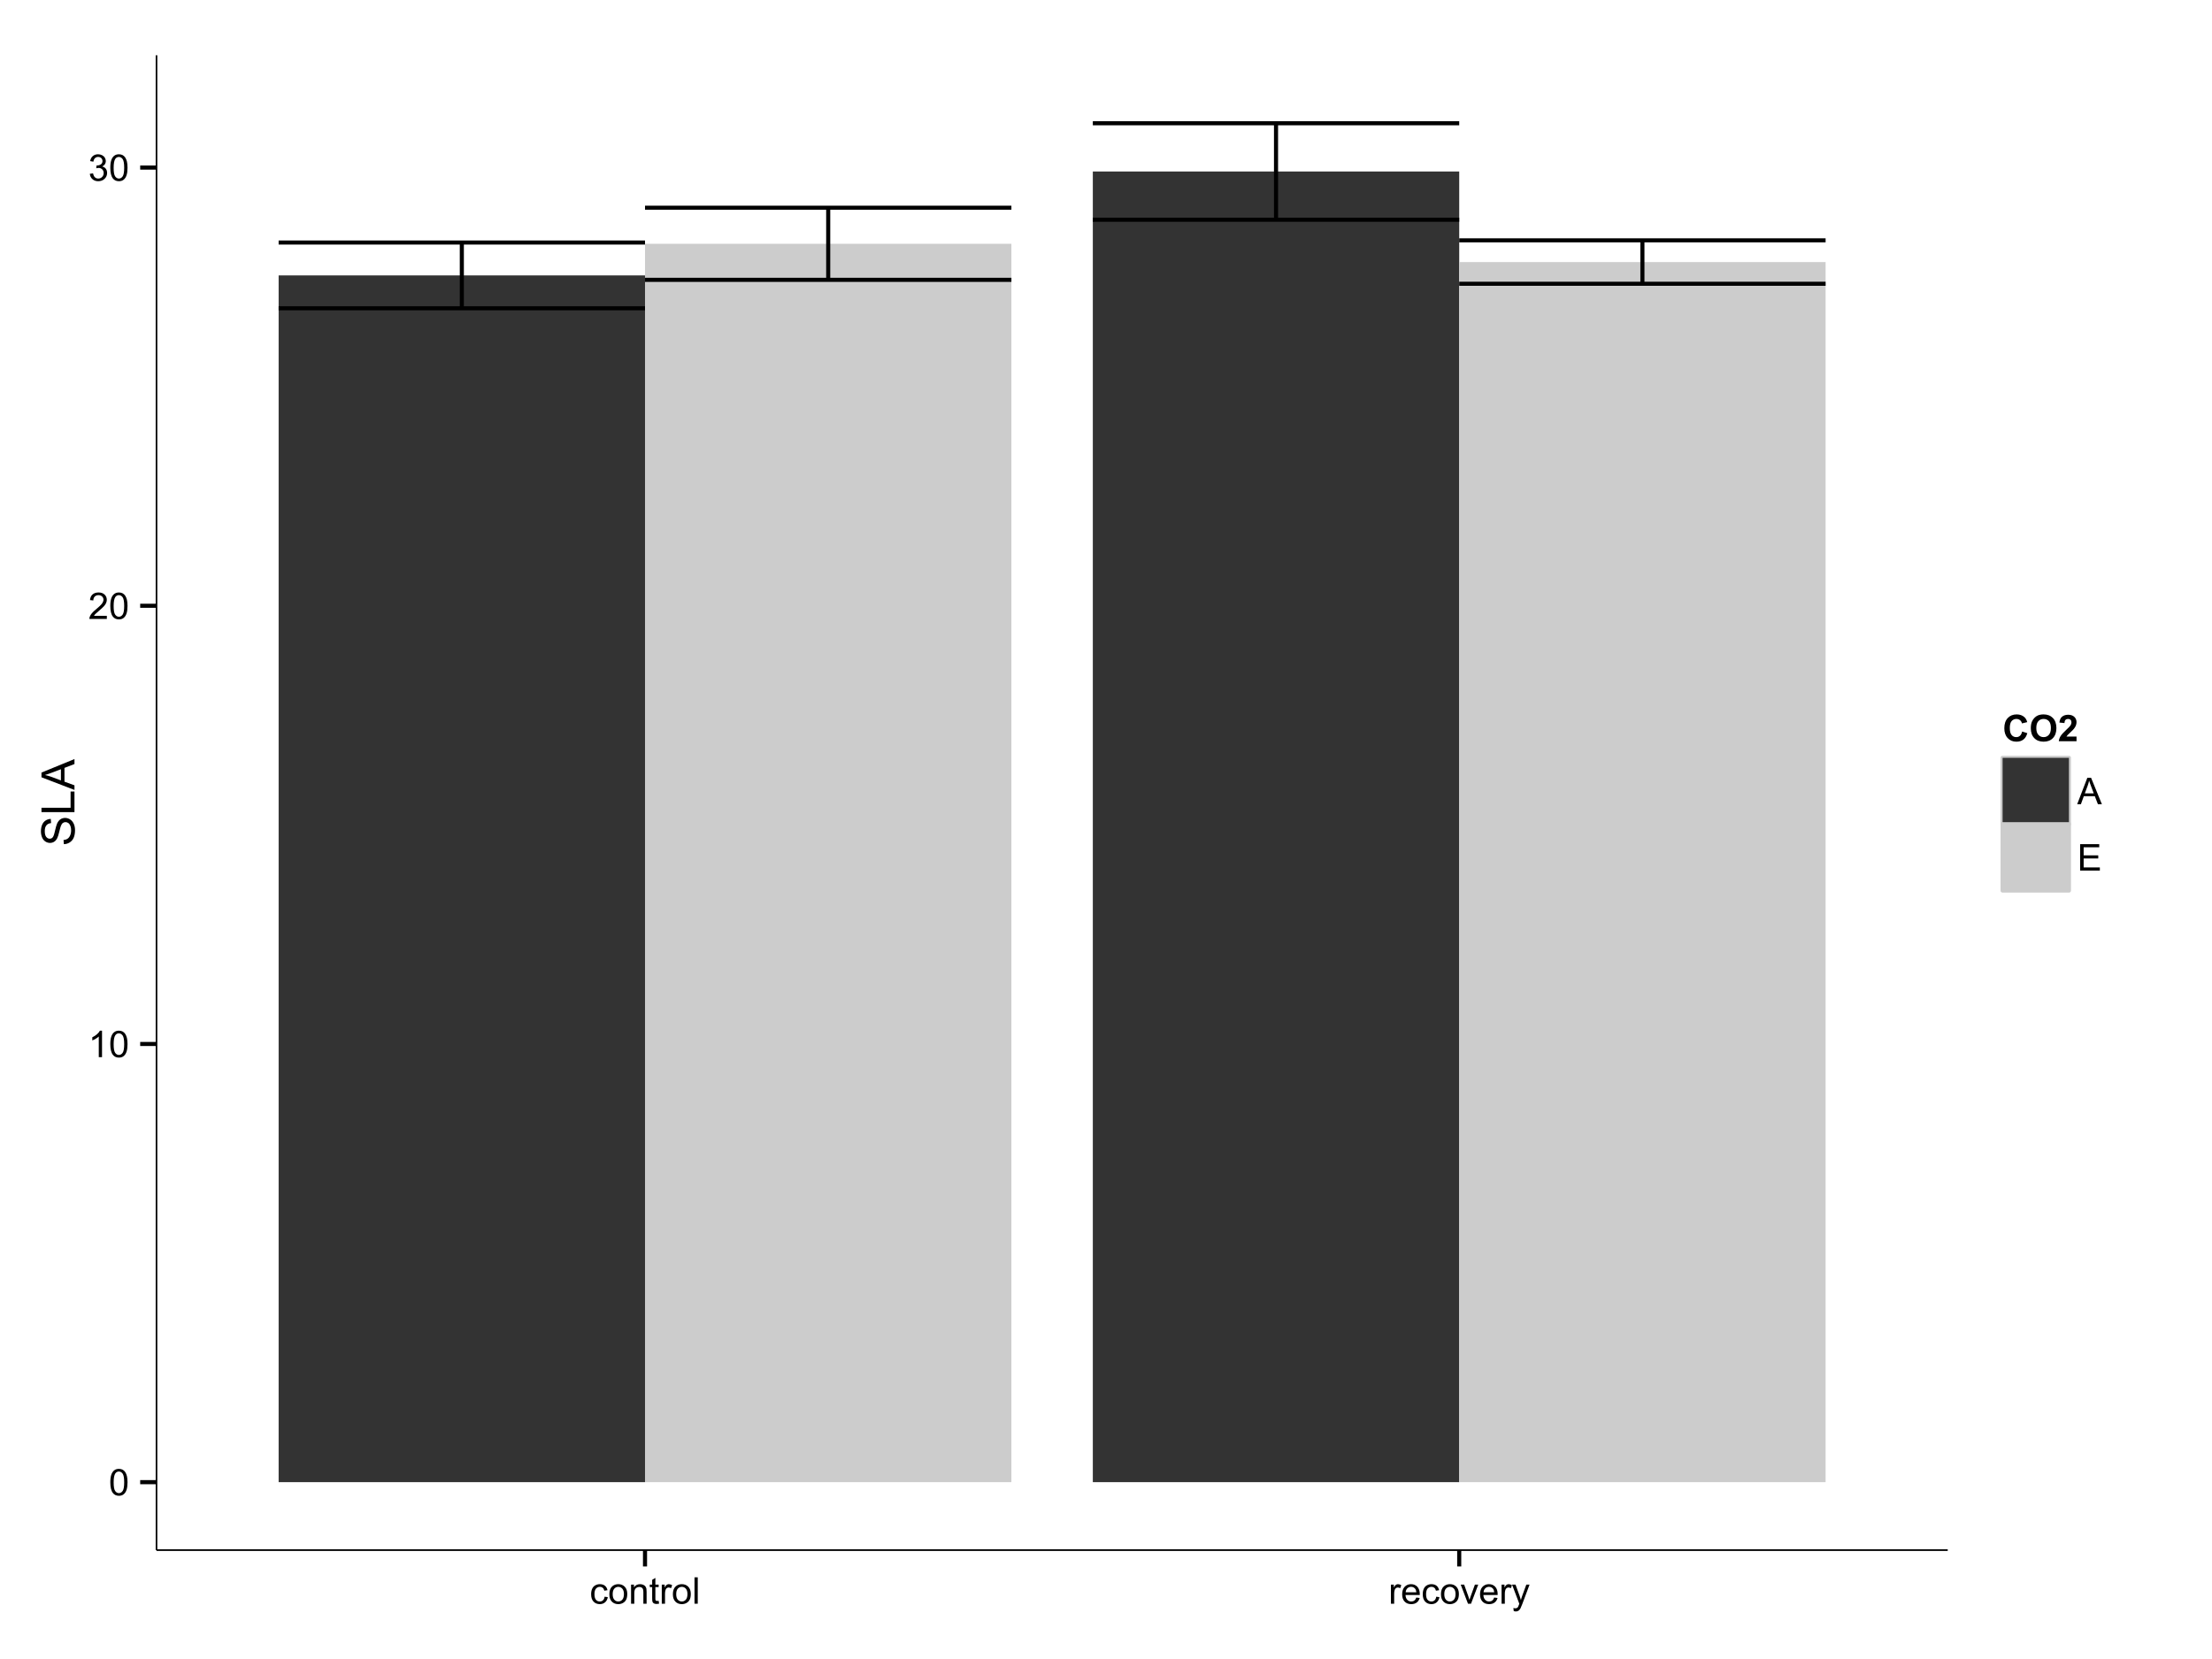
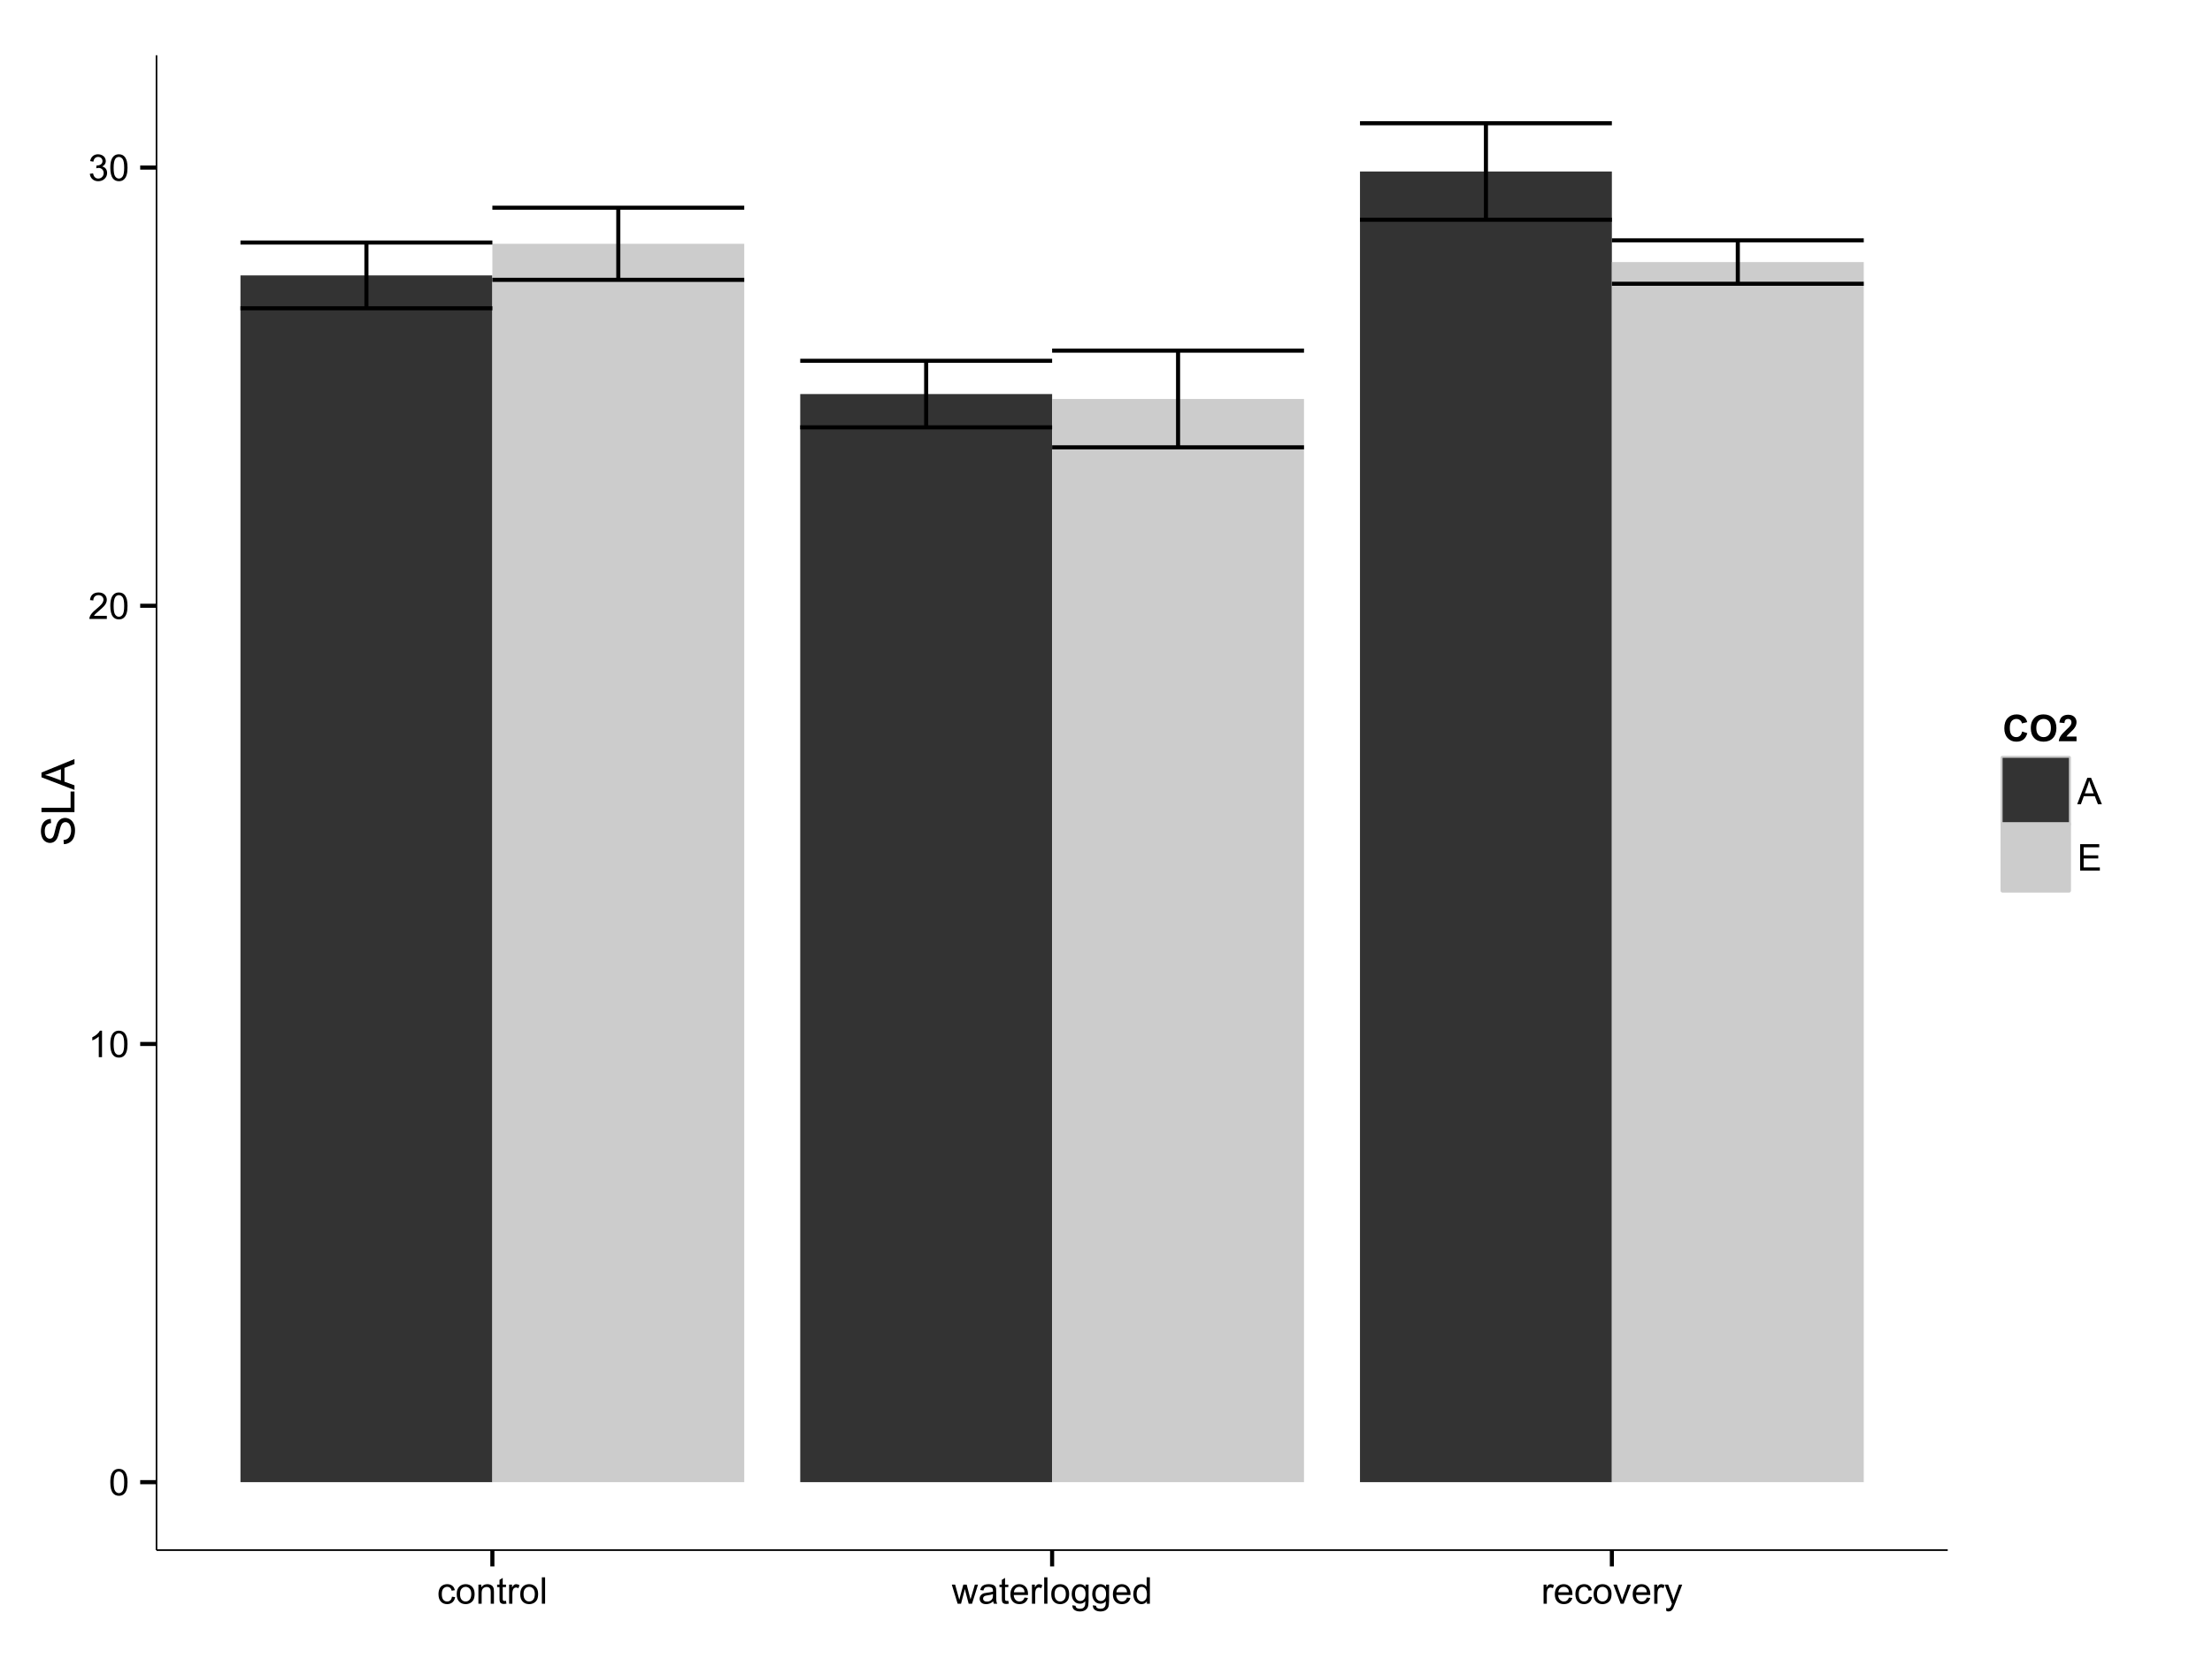
<svg xmlns="http://www.w3.org/2000/svg" xmlns:xlink="http://www.w3.org/1999/xlink" width="576pt" height="432pt" viewBox="0 0 576 432" version="1.1">
  <defs>
    <g>
      <symbol overflow="visible" id="glyph0-0">
        <path style="stroke:none;" d="M 0.398 -3.391 C 0.398 -4.199 0.48 -4.852 0.648 -5.352 C 0.812 -5.844 1.062 -6.227 1.395 -6.496 C 1.723 -6.762 2.137 -6.895 2.641 -6.898 C 3.004 -6.895 3.328 -6.82 3.609 -6.676 C 3.887 -6.523 4.113 -6.312 4.297 -6.035 C 4.477 -5.754 4.621 -5.41 4.723 -5.012 C 4.824 -4.605 4.875 -4.066 4.879 -3.391 C 4.875 -2.582 4.793 -1.93 4.629 -1.438 C 4.465 -0.938 4.215 -0.555 3.887 -0.289 C 3.555 -0.016 3.141 0.117 2.641 0.117 C 1.973 0.117 1.453 -0.117 1.078 -0.594 C 0.625 -1.164 0.398 -2.098 0.398 -3.391 Z M 1.266 -3.391 C 1.266 -2.258 1.395 -1.508 1.66 -1.137 C 1.922 -0.762 2.25 -0.574 2.641 -0.578 C 3.023 -0.574 3.348 -0.762 3.613 -1.141 C 3.875 -1.512 4.008 -2.262 4.012 -3.391 C 4.008 -4.52 3.875 -5.27 3.613 -5.645 C 3.348 -6.012 3.02 -6.199 2.629 -6.203 C 2.238 -6.199 1.93 -6.035 1.703 -5.711 C 1.41 -5.289 1.266 -4.516 1.266 -3.391 Z M 1.266 -3.391 " />
      </symbol>
      <symbol overflow="visible" id="glyph0-1">
        <path style="stroke:none;" d="M 3.578 0 L 2.734 0 L 2.734 -5.375 C 2.527 -5.18 2.262 -4.988 1.934 -4.793 C 1.602 -4.598 1.305 -4.453 1.047 -4.359 L 1.047 -5.176 C 1.516 -5.395 1.926 -5.664 2.281 -5.98 C 2.633 -6.293 2.883 -6.598 3.031 -6.898 L 3.578 -6.898 Z M 3.578 0 " />
      </symbol>
      <symbol overflow="visible" id="glyph0-2">
        <path style="stroke:none;" d="M 4.832 -0.812 L 4.832 0 L 0.289 0 C 0.281 -0.203 0.316 -0.398 0.391 -0.586 C 0.504 -0.895 0.688 -1.199 0.945 -1.5 C 1.195 -1.797 1.562 -2.141 2.047 -2.539 C 2.789 -3.148 3.297 -3.637 3.562 -3.996 C 3.824 -4.352 3.953 -4.688 3.957 -5.012 C 3.953 -5.34 3.836 -5.621 3.598 -5.855 C 3.355 -6.082 3.043 -6.199 2.664 -6.203 C 2.254 -6.199 1.93 -6.078 1.688 -5.836 C 1.441 -5.59 1.316 -5.25 1.316 -4.824 L 0.449 -4.914 C 0.508 -5.559 0.73 -6.051 1.121 -6.391 C 1.504 -6.727 2.023 -6.895 2.68 -6.898 C 3.336 -6.895 3.859 -6.715 4.246 -6.352 C 4.629 -5.984 4.82 -5.531 4.824 -4.992 C 4.82 -4.715 4.766 -4.441 4.652 -4.18 C 4.539 -3.91 4.352 -3.633 4.094 -3.34 C 3.832 -3.047 3.398 -2.645 2.793 -2.133 C 2.285 -1.707 1.961 -1.418 1.816 -1.266 C 1.672 -1.113 1.551 -0.961 1.461 -0.812 Z M 4.832 -0.812 " />
      </symbol>
      <symbol overflow="visible" id="glyph0-3">
        <path style="stroke:none;" d="M 0.402 -1.812 L 1.246 -1.926 C 1.34 -1.445 1.504 -1.102 1.738 -0.895 C 1.969 -0.68 2.254 -0.574 2.594 -0.578 C 2.988 -0.574 3.324 -0.711 3.598 -0.988 C 3.871 -1.262 4.008 -1.602 4.008 -2.012 C 4.008 -2.395 3.879 -2.715 3.629 -2.969 C 3.371 -3.219 3.051 -3.344 2.664 -3.348 C 2.5 -3.344 2.301 -3.312 2.066 -3.254 L 2.16 -3.992 C 2.215 -3.984 2.262 -3.984 2.297 -3.984 C 2.656 -3.984 2.977 -4.078 3.266 -4.266 C 3.551 -4.453 3.695 -4.742 3.699 -5.133 C 3.695 -5.441 3.59 -5.695 3.383 -5.902 C 3.172 -6.102 2.902 -6.203 2.574 -6.207 C 2.242 -6.203 1.969 -6.102 1.754 -5.895 C 1.531 -5.688 1.391 -5.379 1.332 -4.969 L 0.488 -5.117 C 0.586 -5.68 0.82 -6.121 1.188 -6.434 C 1.551 -6.742 2.008 -6.895 2.555 -6.898 C 2.93 -6.895 3.273 -6.816 3.59 -6.656 C 3.902 -6.496 4.145 -6.277 4.312 -6 C 4.48 -5.719 4.562 -5.422 4.566 -5.113 C 4.562 -4.812 4.484 -4.543 4.324 -4.301 C 4.164 -4.059 3.926 -3.863 3.617 -3.723 C 4.02 -3.625 4.336 -3.43 4.562 -3.137 C 4.785 -2.84 4.898 -2.473 4.902 -2.031 C 4.898 -1.426 4.68 -0.918 4.246 -0.504 C 3.805 -0.09 3.25 0.117 2.586 0.121 C 1.98 0.117 1.48 -0.059 1.086 -0.418 C 0.684 -0.773 0.457 -1.238 0.402 -1.812 Z M 0.402 -1.812 " />
      </symbol>
      <symbol overflow="visible" id="glyph0-4">
        <path style="stroke:none;" d="M 3.883 -1.824 L 4.711 -1.715 C 4.617 -1.141 4.383 -0.691 4.012 -0.371 C 3.637 -0.047 3.18 0.109 2.641 0.113 C 1.957 0.109 1.41 -0.109 0.996 -0.555 C 0.582 -0.996 0.375 -1.633 0.375 -2.469 C 0.375 -3.004 0.461 -3.477 0.641 -3.879 C 0.816 -4.281 1.09 -4.582 1.453 -4.785 C 1.816 -4.984 2.211 -5.086 2.645 -5.09 C 3.18 -5.086 3.621 -4.949 3.969 -4.68 C 4.309 -4.402 4.531 -4.016 4.633 -3.516 L 3.812 -3.391 C 3.73 -3.723 3.59 -3.973 3.395 -4.145 C 3.191 -4.309 2.953 -4.395 2.676 -4.398 C 2.25 -4.395 1.906 -4.242 1.641 -3.941 C 1.375 -3.633 1.242 -3.148 1.242 -2.492 C 1.242 -1.82 1.367 -1.336 1.625 -1.035 C 1.879 -0.73 2.215 -0.578 2.629 -0.582 C 2.957 -0.578 3.234 -0.68 3.457 -0.887 C 3.68 -1.086 3.82 -1.398 3.883 -1.824 Z M 3.883 -1.824 " />
      </symbol>
      <symbol overflow="visible" id="glyph0-5">
        <path style="stroke:none;" d="M 0.32 -2.488 C 0.316 -3.406 0.57 -4.09 1.086 -4.539 C 1.512 -4.902 2.035 -5.086 2.652 -5.09 C 3.336 -5.086 3.895 -4.863 4.332 -4.418 C 4.762 -3.969 4.98 -3.348 4.984 -2.559 C 4.98 -1.914 4.883 -1.41 4.695 -1.047 C 4.5 -0.676 4.223 -0.391 3.855 -0.191 C 3.488 0.012 3.086 0.109 2.652 0.113 C 1.953 0.109 1.391 -0.109 0.965 -0.555 C 0.531 -1 0.316 -1.645 0.32 -2.488 Z M 1.188 -2.488 C 1.184 -1.848 1.32 -1.371 1.602 -1.055 C 1.875 -0.738 2.227 -0.578 2.652 -0.582 C 3.07 -0.578 3.418 -0.738 3.699 -1.059 C 3.973 -1.375 4.113 -1.859 4.117 -2.516 C 4.113 -3.129 3.973 -3.598 3.695 -3.914 C 3.414 -4.23 3.066 -4.387 2.652 -4.391 C 2.227 -4.387 1.875 -4.23 1.602 -3.918 C 1.32 -3.602 1.184 -3.125 1.188 -2.488 Z M 1.188 -2.488 " />
      </symbol>
      <symbol overflow="visible" id="glyph0-6">
        <path style="stroke:none;" d="M 0.633 0 L 0.633 -4.977 L 1.391 -4.977 L 1.391 -4.27 C 1.754 -4.812 2.285 -5.086 2.977 -5.09 C 3.273 -5.086 3.547 -5.031 3.801 -4.926 C 4.051 -4.816 4.238 -4.676 4.367 -4.504 C 4.488 -4.328 4.578 -4.121 4.633 -3.883 C 4.66 -3.723 4.676 -3.449 4.68 -3.062 L 4.68 0 L 3.836 0 L 3.836 -3.027 C 3.832 -3.367 3.797 -3.625 3.734 -3.797 C 3.664 -3.969 3.551 -4.105 3.387 -4.207 C 3.219 -4.309 3.02 -4.359 2.797 -4.359 C 2.434 -4.359 2.125 -4.242 1.867 -4.016 C 1.605 -3.785 1.477 -3.355 1.477 -2.719 L 1.477 0 Z M 0.633 0 " />
      </symbol>
      <symbol overflow="visible" id="glyph0-7">
        <path style="stroke:none;" d="M 2.477 -0.754 L 2.598 -0.008 C 2.355 0.043 2.145 0.062 1.961 0.066 C 1.652 0.062 1.414 0.02 1.246 -0.078 C 1.074 -0.172 0.957 -0.301 0.891 -0.461 C 0.82 -0.617 0.785 -0.949 0.789 -1.457 L 0.789 -4.32 L 0.168 -4.32 L 0.168 -4.977 L 0.789 -4.977 L 0.789 -6.211 L 1.625 -6.719 L 1.625 -4.977 L 2.477 -4.977 L 2.477 -4.32 L 1.625 -4.32 L 1.625 -1.41 C 1.621 -1.168 1.637 -1.012 1.668 -0.945 C 1.695 -0.875 1.746 -0.82 1.816 -0.781 C 1.883 -0.738 1.977 -0.719 2.105 -0.723 C 2.195 -0.719 2.32 -0.73 2.477 -0.754 Z M 2.477 -0.754 " />
      </symbol>
      <symbol overflow="visible" id="glyph0-8">
        <path style="stroke:none;" d="M 0.625 0 L 0.625 -4.977 L 1.383 -4.977 L 1.383 -4.223 C 1.574 -4.574 1.75 -4.809 1.918 -4.922 C 2.078 -5.031 2.262 -5.086 2.461 -5.09 C 2.742 -5.086 3.031 -4.996 3.328 -4.82 L 3.039 -4.035 C 2.828 -4.156 2.621 -4.219 2.418 -4.219 C 2.23 -4.219 2.066 -4.16 1.922 -4.051 C 1.773 -3.938 1.668 -3.785 1.609 -3.59 C 1.512 -3.289 1.465 -2.961 1.469 -2.605 L 1.469 0 Z M 0.625 0 " />
      </symbol>
      <symbol overflow="visible" id="glyph0-9">
        <path style="stroke:none;" d="M 0.613 0 L 0.613 -6.871 L 1.457 -6.871 L 1.457 0 Z M 0.613 0 " />
      </symbol>
      <symbol overflow="visible" id="glyph0-10">
+         <path style="stroke:none;" d="M 1.551 0 L 0.027 -4.977 L 0.898 -4.977 L 1.691 -2.105 L 1.988 -1.035 C 1.996 -1.086 2.082 -1.43 2.246 -2.062 L 3.039 -4.977 L 3.906 -4.977 L 4.648 -2.09 L 4.898 -1.141 L 5.184 -2.102 L 6.039 -4.977 L 6.859 -4.977 L 5.301 0 L 4.426 0 L 3.633 -2.98 L 3.441 -3.828 L 2.434 0 Z M 1.551 0 " />
+       </symbol>
+       <symbol overflow="visible" id="glyph0-11">
+         <path style="stroke:none;" d="M 3.883 -0.613 C 3.566 -0.344 3.266 -0.156 2.98 -0.051 C 2.688 0.059 2.375 0.109 2.047 0.113 C 1.496 0.109 1.078 -0.02 0.785 -0.285 C 0.492 -0.551 0.344 -0.895 0.348 -1.312 C 0.344 -1.555 0.398 -1.777 0.512 -1.98 C 0.621 -2.18 0.77 -2.34 0.949 -2.465 C 1.129 -2.586 1.328 -2.68 1.555 -2.742 C 1.719 -2.785 1.969 -2.824 2.305 -2.867 C 2.984 -2.945 3.488 -3.043 3.812 -3.16 C 3.812 -3.27 3.812 -3.344 3.816 -3.379 C 3.812 -3.719 3.734 -3.961 3.578 -4.105 C 3.359 -4.293 3.039 -4.387 2.617 -4.391 C 2.215 -4.387 1.922 -4.32 1.734 -4.184 C 1.547 -4.043 1.406 -3.797 1.316 -3.445 L 0.492 -3.559 C 0.566 -3.906 0.688 -4.191 0.863 -4.41 C 1.031 -4.625 1.281 -4.793 1.605 -4.914 C 1.93 -5.027 2.305 -5.086 2.738 -5.09 C 3.16 -5.086 3.508 -5.035 3.773 -4.938 C 4.039 -4.836 4.234 -4.711 4.359 -4.562 C 4.484 -4.41 4.57 -4.219 4.621 -3.988 C 4.648 -3.844 4.664 -3.586 4.664 -3.211 L 4.664 -2.086 C 4.664 -1.301 4.68 -0.805 4.719 -0.598 C 4.75 -0.387 4.82 -0.188 4.93 0 L 4.051 0 C 3.957 -0.172 3.902 -0.375 3.883 -0.613 Z M 3.812 -2.5 C 3.504 -2.371 3.043 -2.266 2.434 -2.18 C 2.082 -2.129 1.836 -2.07 1.695 -2.012 C 1.547 -1.945 1.438 -1.855 1.363 -1.734 C 1.281 -1.613 1.242 -1.48 1.246 -1.336 C 1.242 -1.109 1.328 -0.922 1.5 -0.773 C 1.672 -0.621 1.922 -0.543 2.25 -0.547 C 2.574 -0.543 2.863 -0.617 3.117 -0.762 C 3.367 -0.902 3.551 -1.094 3.676 -1.344 C 3.762 -1.531 3.809 -1.812 3.812 -2.188 Z M 3.812 -2.5 " />
+       </symbol>
+       <symbol overflow="visible" id="glyph0-12">
        <path style="stroke:none;" d="M 4.039 -1.602 L 4.914 -1.496 C 4.773 -0.98 4.52 -0.586 4.148 -0.309 C 3.773 -0.027 3.297 0.109 2.723 0.113 C 1.992 0.109 1.414 -0.109 0.992 -0.559 C 0.562 -1.004 0.352 -1.633 0.352 -2.445 C 0.352 -3.281 0.566 -3.934 0.996 -4.395 C 1.426 -4.855 1.984 -5.086 2.676 -5.09 C 3.34 -5.086 3.883 -4.859 4.309 -4.41 C 4.727 -3.953 4.938 -3.316 4.941 -2.5 C 4.938 -2.445 4.938 -2.371 4.938 -2.273 L 1.223 -2.273 C 1.25 -1.727 1.406 -1.305 1.688 -1.016 C 1.965 -0.723 2.309 -0.578 2.727 -0.582 C 3.031 -0.578 3.297 -0.66 3.52 -0.824 C 3.734 -0.984 3.906 -1.242 4.039 -1.602 Z M 1.27 -2.969 L 4.051 -2.969 C 4.008 -3.383 3.902 -3.695 3.73 -3.91 C 3.461 -4.23 3.113 -4.395 2.688 -4.398 C 2.297 -4.395 1.969 -4.266 1.707 -4.008 C 1.441 -3.746 1.297 -3.398 1.27 -2.969 Z M 1.27 -2.969 " />
      </symbol>
-       <symbol overflow="visible" id="glyph0-11">
+       <symbol overflow="visible" id="glyph0-13">
+         <path style="stroke:none;" d="M 0.477 0.414 L 1.297 0.535 C 1.328 0.785 1.426 0.969 1.586 1.086 C 1.793 1.238 2.078 1.316 2.441 1.32 C 2.828 1.316 3.129 1.238 3.344 1.086 C 3.555 0.926 3.699 0.707 3.777 0.43 C 3.82 0.254 3.84 -0.102 3.84 -0.652 C 3.465 -0.215 3.008 0 2.461 0 C 1.773 0 1.242 -0.246 0.871 -0.738 C 0.492 -1.23 0.305 -1.82 0.309 -2.516 C 0.305 -2.988 0.391 -3.43 0.566 -3.832 C 0.734 -4.23 0.984 -4.539 1.312 -4.762 C 1.641 -4.977 2.023 -5.086 2.465 -5.09 C 3.051 -5.086 3.535 -4.848 3.918 -4.379 L 3.918 -4.977 L 4.695 -4.977 L 4.695 -0.676 C 4.691 0.102 4.613 0.648 4.457 0.973 C 4.297 1.293 4.047 1.547 3.707 1.738 C 3.363 1.922 2.941 2.016 2.445 2.02 C 1.848 2.016 1.371 1.883 1.008 1.617 C 0.641 1.352 0.461 0.949 0.477 0.414 Z M 1.176 -2.578 C 1.172 -1.922 1.301 -1.445 1.562 -1.148 C 1.82 -0.848 2.145 -0.695 2.539 -0.699 C 2.922 -0.695 3.25 -0.844 3.516 -1.145 C 3.777 -1.441 3.906 -1.91 3.91 -2.551 C 3.906 -3.156 3.773 -3.617 3.504 -3.926 C 3.23 -4.234 2.902 -4.387 2.527 -4.391 C 2.148 -4.387 1.832 -4.234 1.57 -3.934 C 1.305 -3.625 1.172 -3.176 1.176 -2.578 Z M 1.176 -2.578 " />
+       </symbol>
+       <symbol overflow="visible" id="glyph0-14">
+         <path style="stroke:none;" d="M 3.863 0 L 3.863 -0.629 C 3.543 -0.133 3.078 0.109 2.469 0.113 C 2.07 0.109 1.707 0.004 1.375 -0.215 C 1.039 -0.43 0.781 -0.734 0.602 -1.129 C 0.418 -1.52 0.328 -1.973 0.328 -2.484 C 0.328 -2.98 0.41 -3.43 0.574 -3.836 C 0.738 -4.238 0.984 -4.547 1.32 -4.766 C 1.648 -4.977 2.02 -5.086 2.434 -5.09 C 2.73 -5.086 3 -5.023 3.234 -4.898 C 3.469 -4.773 3.656 -4.609 3.805 -4.406 L 3.805 -6.871 L 4.645 -6.871 L 4.645 0 Z M 1.195 -2.484 C 1.195 -1.844 1.328 -1.367 1.598 -1.055 C 1.863 -0.738 2.18 -0.578 2.551 -0.582 C 2.914 -0.578 3.227 -0.73 3.488 -1.031 C 3.742 -1.332 3.871 -1.793 3.875 -2.414 C 3.871 -3.094 3.742 -3.594 3.48 -3.914 C 3.219 -4.23 2.895 -4.387 2.512 -4.391 C 2.133 -4.387 1.82 -4.234 1.57 -3.93 C 1.32 -3.621 1.195 -3.141 1.195 -2.484 Z M 1.195 -2.484 " />
+       </symbol>
+       <symbol overflow="visible" id="glyph0-15">
        <path style="stroke:none;" d="M 2.016 0 L 0.121 -4.977 L 1.012 -4.977 L 2.082 -1.996 C 2.191 -1.672 2.297 -1.336 2.398 -0.992 C 2.469 -1.25 2.574 -1.566 2.715 -1.941 L 3.82 -4.977 L 4.688 -4.977 L 2.805 0 Z M 2.016 0 " />
      </symbol>
-       <symbol overflow="visible" id="glyph0-12">
+       <symbol overflow="visible" id="glyph0-16">
        <path style="stroke:none;" d="M 0.594 1.918 L 0.5 1.125 C 0.68 1.172 0.844 1.195 0.984 1.199 C 1.172 1.195 1.32 1.164 1.434 1.105 C 1.543 1.039 1.637 0.953 1.711 0.844 C 1.762 0.758 1.848 0.547 1.969 0.215 C 1.984 0.164 2.008 0.094 2.043 0.008 L 0.156 -4.977 L 1.062 -4.977 L 2.102 -2.094 C 2.23 -1.727 2.352 -1.344 2.461 -0.941 C 2.555 -1.328 2.668 -1.707 2.809 -2.078 L 3.871 -4.977 L 4.715 -4.977 L 2.82 0.086 C 2.613 0.629 2.457 1.004 2.348 1.215 C 2.195 1.488 2.023 1.691 1.832 1.824 C 1.637 1.949 1.406 2.016 1.141 2.02 C 0.973 2.016 0.789 1.98 0.594 1.918 Z M 0.594 1.918 " />
      </symbol>
-       <symbol overflow="visible" id="glyph0-13">
+       <symbol overflow="visible" id="glyph0-17">
        <path style="stroke:none;" d="M -0.016 0 L 2.625 -6.871 L 3.605 -6.871 L 6.418 0 L 5.383 0 L 4.578 -2.082 L 1.707 -2.082 L 0.953 0 Z M 1.969 -2.82 L 4.297 -2.82 L 3.582 -4.727 C 3.359 -5.301 3.199 -5.773 3.094 -6.148 C 3.004 -5.703 2.879 -5.266 2.723 -4.836 Z M 1.969 -2.82 " />
      </symbol>
-       <symbol overflow="visible" id="glyph0-14">
+       <symbol overflow="visible" id="glyph0-18">
        <path style="stroke:none;" d="M 0.758 0 L 0.758 -6.871 L 5.727 -6.871 L 5.727 -6.062 L 1.668 -6.062 L 1.668 -3.957 L 5.469 -3.957 L 5.469 -3.148 L 1.668 -3.148 L 1.668 -0.812 L 5.887 -0.812 L 5.887 0 Z M 0.758 0 " />
      </symbol>
      <symbol overflow="visible" id="glyph1-0">
        <path style="stroke:none;" d="M -2.758 -0.539 L -2.852 -1.613 C -2.422 -1.66 -2.07 -1.777 -1.797 -1.965 C -1.52 -2.145 -1.297 -2.434 -1.125 -2.828 C -0.953 -3.215 -0.867 -3.656 -0.871 -4.148 C -0.867 -4.578 -0.93 -4.961 -1.062 -5.297 C -1.188 -5.629 -1.367 -5.875 -1.594 -6.039 C -1.82 -6.199 -2.066 -6.281 -2.332 -6.281 C -2.598 -6.281 -2.832 -6.203 -3.035 -6.047 C -3.238 -5.891 -3.406 -5.633 -3.543 -5.273 C -3.633 -5.043 -3.773 -4.531 -3.965 -3.746 C -4.152 -2.953 -4.332 -2.402 -4.5 -2.086 C -4.711 -1.676 -4.977 -1.367 -5.297 -1.168 C -5.617 -0.965 -5.973 -0.867 -6.367 -0.867 C -6.801 -0.867 -7.207 -0.988 -7.582 -1.234 C -7.957 -1.48 -8.242 -1.84 -8.441 -2.312 C -8.633 -2.785 -8.73 -3.312 -8.734 -3.891 C -8.73 -4.527 -8.629 -5.086 -8.426 -5.574 C -8.223 -6.059 -7.922 -6.434 -7.523 -6.695 C -7.125 -6.957 -6.672 -7.098 -6.172 -7.117 L -6.086 -6.031 C -6.629 -5.969 -7.039 -5.77 -7.316 -5.434 C -7.594 -5.094 -7.734 -4.598 -7.734 -3.938 C -7.734 -3.25 -7.605 -2.746 -7.355 -2.434 C -7.098 -2.117 -6.797 -1.961 -6.445 -1.965 C -6.137 -1.961 -5.883 -2.074 -5.684 -2.297 C -5.48 -2.516 -5.273 -3.086 -5.07 -4.012 C -4.859 -4.934 -4.68 -5.566 -4.523 -5.914 C -4.293 -6.41 -4 -6.781 -3.648 -7.02 C -3.293 -7.254 -2.887 -7.371 -2.426 -7.375 C -1.965 -7.371 -1.531 -7.242 -1.133 -6.984 C -0.727 -6.723 -0.414 -6.344 -0.188 -5.855 C 0.035 -5.363 0.145 -4.812 0.148 -4.203 C 0.145 -3.422 0.035 -2.77 -0.191 -2.246 C -0.414 -1.719 -0.754 -1.309 -1.215 -1.012 C -1.668 -0.711 -2.184 -0.555 -2.758 -0.539 Z M -2.758 -0.539 " />
      </symbol>
      <symbol overflow="visible" id="glyph1-1">
        <path style="stroke:none;" d="M 0 -0.879 L -8.59 -0.879 L -8.59 -2.016 L -1.012 -2.016 L -1.012 -6.246 L 0 -6.246 Z M 0 -0.879 " />
      </symbol>
      <symbol overflow="visible" id="glyph1-2">
        <path style="stroke:none;" d="M 0 0.016 L -8.59 -3.281 L -8.59 -4.508 L 0 -8.023 L 0 -6.727 L -2.602 -5.727 L -2.602 -2.133 L 0 -1.188 Z M -3.527 -2.461 L -3.527 -5.375 L -5.906 -4.477 C -6.629 -4.203 -7.223 -4 -7.688 -3.867 C -7.133 -3.758 -6.586 -3.602 -6.047 -3.406 Z M -3.527 -2.461 " />
      </symbol>
      <symbol overflow="visible" id="glyph2-0">
        <path style="stroke:none;" d="M 5.094 -2.527 L 6.441 -2.102 C 6.23 -1.348 5.887 -0.789 5.41 -0.43 C 4.926 -0.062 4.32 0.117 3.586 0.117 C 2.672 0.117 1.922 -0.191 1.336 -0.816 C 0.746 -1.438 0.449 -2.293 0.453 -3.375 C 0.449 -4.516 0.746 -5.402 1.34 -6.039 C 1.93 -6.668 2.707 -6.984 3.672 -6.988 C 4.508 -6.984 5.191 -6.734 5.719 -6.242 C 6.031 -5.945 6.266 -5.523 6.422 -4.977 L 5.047 -4.648 C 4.961 -5 4.793 -5.281 4.539 -5.492 C 4.277 -5.695 3.965 -5.801 3.602 -5.805 C 3.09 -5.801 2.676 -5.617 2.359 -5.254 C 2.039 -4.887 1.879 -4.293 1.883 -3.477 C 1.879 -2.605 2.035 -1.988 2.352 -1.621 C 2.66 -1.25 3.066 -1.066 3.57 -1.07 C 3.938 -1.066 4.258 -1.184 4.523 -1.422 C 4.789 -1.652 4.977 -2.02 5.094 -2.527 Z M 5.094 -2.527 " />
      </symbol>
      <symbol overflow="visible" id="glyph2-1">
        <path style="stroke:none;" d="M 0.418 -3.395 C 0.414 -4.09 0.52 -4.68 0.73 -5.156 C 0.883 -5.504 1.098 -5.816 1.371 -6.098 C 1.641 -6.375 1.934 -6.582 2.258 -6.719 C 2.684 -6.895 3.18 -6.984 3.742 -6.988 C 4.75 -6.984 5.559 -6.672 6.168 -6.047 C 6.773 -5.418 7.078 -4.543 7.082 -3.426 C 7.078 -2.312 6.777 -1.445 6.176 -0.82 C 5.574 -0.195 4.766 0.117 3.758 0.117 C 2.734 0.117 1.922 -0.191 1.32 -0.816 C 0.715 -1.438 0.414 -2.297 0.418 -3.395 Z M 1.848 -3.441 C 1.844 -2.66 2.023 -2.07 2.387 -1.672 C 2.742 -1.266 3.199 -1.066 3.754 -1.07 C 4.305 -1.066 4.758 -1.266 5.117 -1.668 C 5.469 -2.062 5.648 -2.66 5.648 -3.461 C 5.648 -4.246 5.473 -4.832 5.129 -5.223 C 4.781 -5.605 4.324 -5.801 3.754 -5.805 C 3.18 -5.801 2.719 -5.605 2.371 -5.215 C 2.02 -4.82 1.844 -4.227 1.848 -3.441 Z M 1.848 -3.441 " />
      </symbol>
      <symbol overflow="visible" id="glyph2-2">
        <path style="stroke:none;" d="M 4.855 -1.223 L 4.855 0 L 0.238 0 C 0.285 -0.461 0.434 -0.898 0.688 -1.316 C 0.934 -1.727 1.43 -2.273 2.172 -2.961 C 2.762 -3.512 3.125 -3.887 3.262 -4.086 C 3.441 -4.355 3.531 -4.625 3.535 -4.895 C 3.531 -5.184 3.453 -5.41 3.297 -5.57 C 3.137 -5.727 2.918 -5.805 2.645 -5.809 C 2.363 -5.805 2.145 -5.723 1.984 -5.559 C 1.82 -5.391 1.727 -5.117 1.707 -4.734 L 0.395 -4.867 C 0.469 -5.59 0.715 -6.109 1.129 -6.426 C 1.539 -6.738 2.055 -6.895 2.676 -6.898 C 3.352 -6.895 3.883 -6.715 4.273 -6.352 C 4.656 -5.984 4.852 -5.527 4.855 -4.988 C 4.852 -4.676 4.797 -4.383 4.688 -4.102 C 4.578 -3.82 4.402 -3.527 4.164 -3.227 C 4 -3.02 3.711 -2.727 3.297 -2.348 C 2.879 -1.965 2.617 -1.711 2.508 -1.59 C 2.398 -1.461 2.309 -1.34 2.242 -1.223 Z M 4.855 -1.223 " />
      </symbol>
    </g>
    <clipPath id="clip1">
      <path d="M 40.754 14.398 L 508.184 14.398 L 508.184 404.641 L 40.754 404.641 Z M 40.754 14.398 " />
    </clipPath>
  </defs>
-   <g id="surface6031">
+   <g id="surface6731">
    <rect x="0" y="0" width="576" height="432" style="fill:rgb(100%,100%,100%);fill-opacity:1;stroke:none;" />
    <rect x="0" y="0" width="576" height="432" style="fill:rgb(100%,100%,100%);fill-opacity:1;stroke:none;" />
    <path style="fill:none;stroke-width:1.063;stroke-linecap:round;stroke-linejoin:round;stroke:rgb(100%,100%,100%);stroke-opacity:1;stroke-miterlimit:10;" d="M 0 432 L 576 432 L 576 0 L 0 0 Z M 0 432 " />
    <g clip-path="url(#clip1)" clip-rule="nonzero">
      <path style=" stroke:none;fill-rule:nonzero;fill:rgb(100%,100%,100%);fill-opacity:1;" d="M 40.754 403.641 L 507.184 403.641 L 507.184 14.398 L 40.754 14.398 Z M 40.754 403.641 " />
-       <path style=" stroke:none;fill-rule:nonzero;fill:rgb(20%,20%,20%);fill-opacity:1;" d="M 72.555 385.949 L 167.961 385.949 L 167.961 71.715 L 72.555 71.715 Z M 72.555 385.949 " />
-       <path style=" stroke:none;fill-rule:nonzero;fill:rgb(80%,80%,80%);fill-opacity:1;" d="M 167.961 385.949 L 263.367 385.949 L 263.367 63.48 L 167.961 63.48 Z M 167.961 385.949 " />
-       <path style=" stroke:none;fill-rule:nonzero;fill:rgb(20%,20%,20%);fill-opacity:1;" d="M 284.57 385.949 L 379.977 385.949 L 379.977 44.656 L 284.57 44.656 Z M 284.57 385.949 " />
-       <path style=" stroke:none;fill-rule:nonzero;fill:rgb(80%,80%,80%);fill-opacity:1;" d="M 379.977 385.949 L 475.383 385.949 L 475.383 68.238 L 379.977 68.238 Z M 379.977 385.949 " />
-       <path style="fill:none;stroke-width:1.063;stroke-linecap:butt;stroke-linejoin:round;stroke:rgb(0%,0%,0%);stroke-opacity:1;stroke-miterlimit:1;" d="M 72.555 63.152 L 167.961 63.152 " />
-       <path style="fill:none;stroke-width:1.063;stroke-linecap:butt;stroke-linejoin:round;stroke:rgb(0%,0%,0%);stroke-opacity:1;stroke-miterlimit:1;" d="M 120.258 63.152 L 120.258 80.277 " />
-       <path style="fill:none;stroke-width:1.063;stroke-linecap:butt;stroke-linejoin:round;stroke:rgb(0%,0%,0%);stroke-opacity:1;stroke-miterlimit:1;" d="M 72.555 80.277 L 167.961 80.277 " />
-       <path style="fill:none;stroke-width:1.063;stroke-linecap:butt;stroke-linejoin:round;stroke:rgb(0%,0%,0%);stroke-opacity:1;stroke-miterlimit:1;" d="M 167.961 54.09 L 263.367 54.09 " />
-       <path style="fill:none;stroke-width:1.063;stroke-linecap:butt;stroke-linejoin:round;stroke:rgb(0%,0%,0%);stroke-opacity:1;stroke-miterlimit:1;" d="M 215.664 54.09 L 215.664 72.867 " />
-       <path style="fill:none;stroke-width:1.063;stroke-linecap:butt;stroke-linejoin:round;stroke:rgb(0%,0%,0%);stroke-opacity:1;stroke-miterlimit:1;" d="M 167.961 72.867 L 263.367 72.867 " />
-       <path style="fill:none;stroke-width:1.063;stroke-linecap:butt;stroke-linejoin:round;stroke:rgb(0%,0%,0%);stroke-opacity:1;stroke-miterlimit:1;" d="M 284.57 32.094 L 379.977 32.094 " />
-       <path style="fill:none;stroke-width:1.063;stroke-linecap:butt;stroke-linejoin:round;stroke:rgb(0%,0%,0%);stroke-opacity:1;stroke-miterlimit:1;" d="M 332.273 32.094 L 332.273 57.219 " />
-       <path style="fill:none;stroke-width:1.063;stroke-linecap:butt;stroke-linejoin:round;stroke:rgb(0%,0%,0%);stroke-opacity:1;stroke-miterlimit:1;" d="M 284.57 57.219 L 379.977 57.219 " />
-       <path style="fill:none;stroke-width:1.063;stroke-linecap:butt;stroke-linejoin:round;stroke:rgb(0%,0%,0%);stroke-opacity:1;stroke-miterlimit:1;" d="M 379.977 62.586 L 475.383 62.586 " />
-       <path style="fill:none;stroke-width:1.063;stroke-linecap:butt;stroke-linejoin:round;stroke:rgb(0%,0%,0%);stroke-opacity:1;stroke-miterlimit:1;" d="M 427.68 62.586 L 427.68 73.891 " />
-       <path style="fill:none;stroke-width:1.063;stroke-linecap:butt;stroke-linejoin:round;stroke:rgb(0%,0%,0%);stroke-opacity:1;stroke-miterlimit:1;" d="M 379.977 73.891 L 475.383 73.891 " />
+       <path style=" stroke:none;fill-rule:nonzero;fill:rgb(20%,20%,20%);fill-opacity:1;" d="M 62.617 385.949 L 128.207 385.949 L 128.207 71.715 L 62.617 71.715 Z M 62.617 385.949 " />
+       <path style=" stroke:none;fill-rule:nonzero;fill:rgb(80%,80%,80%);fill-opacity:1;" d="M 128.211 385.949 L 193.801 385.949 L 193.801 63.48 L 128.211 63.48 Z M 128.211 385.949 " />
+       <path style=" stroke:none;fill-rule:nonzero;fill:rgb(20%,20%,20%);fill-opacity:1;" d="M 208.379 385.949 L 273.969 385.949 L 273.969 102.613 L 208.379 102.613 Z M 208.379 385.949 " />
+       <path style=" stroke:none;fill-rule:nonzero;fill:rgb(80%,80%,80%);fill-opacity:1;" d="M 273.969 385.949 L 339.559 385.949 L 339.559 103.891 L 273.969 103.891 Z M 273.969 385.949 " />
+       <path style=" stroke:none;fill-rule:nonzero;fill:rgb(20%,20%,20%);fill-opacity:1;" d="M 354.137 385.949 L 419.727 385.949 L 419.727 44.656 L 354.137 44.656 Z M 354.137 385.949 " />
+       <path style=" stroke:none;fill-rule:nonzero;fill:rgb(80%,80%,80%);fill-opacity:1;" d="M 419.727 385.949 L 485.316 385.949 L 485.316 68.238 L 419.727 68.238 Z M 419.727 385.949 " />
+       <path style="fill:none;stroke-width:1.063;stroke-linecap:butt;stroke-linejoin:round;stroke:rgb(0%,0%,0%);stroke-opacity:1;stroke-miterlimit:1;" d="M 62.617 63.152 L 128.211 63.152 " />
+       <path style="fill:none;stroke-width:1.063;stroke-linecap:butt;stroke-linejoin:round;stroke:rgb(0%,0%,0%);stroke-opacity:1;stroke-miterlimit:1;" d="M 95.414 63.152 L 95.414 80.277 " />
+       <path style="fill:none;stroke-width:1.063;stroke-linecap:butt;stroke-linejoin:round;stroke:rgb(0%,0%,0%);stroke-opacity:1;stroke-miterlimit:1;" d="M 62.617 80.277 L 128.211 80.277 " />
+       <path style="fill:none;stroke-width:1.063;stroke-linecap:butt;stroke-linejoin:round;stroke:rgb(0%,0%,0%);stroke-opacity:1;stroke-miterlimit:1;" d="M 128.211 54.09 L 193.801 54.09 " />
+       <path style="fill:none;stroke-width:1.063;stroke-linecap:butt;stroke-linejoin:round;stroke:rgb(0%,0%,0%);stroke-opacity:1;stroke-miterlimit:1;" d="M 161.004 54.09 L 161.004 72.867 " />
+       <path style="fill:none;stroke-width:1.063;stroke-linecap:butt;stroke-linejoin:round;stroke:rgb(0%,0%,0%);stroke-opacity:1;stroke-miterlimit:1;" d="M 128.211 72.867 L 193.801 72.867 " />
+       <path style="fill:none;stroke-width:1.063;stroke-linecap:butt;stroke-linejoin:round;stroke:rgb(0%,0%,0%);stroke-opacity:1;stroke-miterlimit:1;" d="M 208.379 93.945 L 273.969 93.945 " />
+       <path style="fill:none;stroke-width:1.063;stroke-linecap:butt;stroke-linejoin:round;stroke:rgb(0%,0%,0%);stroke-opacity:1;stroke-miterlimit:1;" d="M 241.172 93.945 L 241.172 111.281 " />
+       <path style="fill:none;stroke-width:1.063;stroke-linecap:butt;stroke-linejoin:round;stroke:rgb(0%,0%,0%);stroke-opacity:1;stroke-miterlimit:1;" d="M 208.379 111.281 L 273.969 111.281 " />
+       <path style="fill:none;stroke-width:1.063;stroke-linecap:butt;stroke-linejoin:round;stroke:rgb(0%,0%,0%);stroke-opacity:1;stroke-miterlimit:1;" d="M 273.969 91.301 L 339.562 91.301 " />
+       <path style="fill:none;stroke-width:1.063;stroke-linecap:butt;stroke-linejoin:round;stroke:rgb(0%,0%,0%);stroke-opacity:1;stroke-miterlimit:1;" d="M 306.766 91.301 L 306.766 116.477 " />
+       <path style="fill:none;stroke-width:1.063;stroke-linecap:butt;stroke-linejoin:round;stroke:rgb(0%,0%,0%);stroke-opacity:1;stroke-miterlimit:1;" d="M 273.969 116.477 L 339.562 116.477 " />
+       <path style="fill:none;stroke-width:1.063;stroke-linecap:butt;stroke-linejoin:round;stroke:rgb(0%,0%,0%);stroke-opacity:1;stroke-miterlimit:1;" d="M 354.137 32.094 L 419.727 32.094 " />
+       <path style="fill:none;stroke-width:1.063;stroke-linecap:butt;stroke-linejoin:round;stroke:rgb(0%,0%,0%);stroke-opacity:1;stroke-miterlimit:1;" d="M 386.934 32.094 L 386.934 57.219 " />
+       <path style="fill:none;stroke-width:1.063;stroke-linecap:butt;stroke-linejoin:round;stroke:rgb(0%,0%,0%);stroke-opacity:1;stroke-miterlimit:1;" d="M 354.137 57.219 L 419.727 57.219 " />
+       <path style="fill:none;stroke-width:1.063;stroke-linecap:butt;stroke-linejoin:round;stroke:rgb(0%,0%,0%);stroke-opacity:1;stroke-miterlimit:1;" d="M 419.727 62.586 L 485.32 62.586 " />
+       <path style="fill:none;stroke-width:1.063;stroke-linecap:butt;stroke-linejoin:round;stroke:rgb(0%,0%,0%);stroke-opacity:1;stroke-miterlimit:1;" d="M 452.523 62.586 L 452.523 73.891 " />
+       <path style="fill:none;stroke-width:1.063;stroke-linecap:butt;stroke-linejoin:round;stroke:rgb(0%,0%,0%);stroke-opacity:1;stroke-miterlimit:1;" d="M 419.727 73.891 L 485.32 73.891 " />
    </g>
    <path style="fill:none;stroke-width:0.425;stroke-linecap:butt;stroke-linejoin:round;stroke:rgb(0%,0%,0%);stroke-opacity:1;stroke-miterlimit:10;" d="M 40.754 403.641 L 40.754 14.398 " />
    <g style="fill:rgb(0%,0%,0%);fill-opacity:1;">
      <use xlink:href="#glyph0-0" x="28.328" y="389.383" />
    </g>
    <g style="fill:rgb(0%,0%,0%);fill-opacity:1;">
      <use xlink:href="#glyph0-1" x="22.988" y="275.281" />
      <use xlink:href="#glyph0-0" x="28.327" y="275.281" />
    </g>
    <g style="fill:rgb(0%,0%,0%);fill-opacity:1;">
      <use xlink:href="#glyph0-2" x="22.988" y="161.176" />
      <use xlink:href="#glyph0-0" x="28.327" y="161.176" />
    </g>
    <g style="fill:rgb(0%,0%,0%);fill-opacity:1;">
      <use xlink:href="#glyph0-3" x="22.988" y="47.07" />
      <use xlink:href="#glyph0-0" x="28.327" y="47.07" />
    </g>
    <path style="fill:none;stroke-width:1.063;stroke-linecap:butt;stroke-linejoin:round;stroke:rgb(0%,0%,0%);stroke-opacity:1;stroke-miterlimit:10;" d="M 36.504 385.949 L 40.754 385.949 " />
    <path style="fill:none;stroke-width:1.063;stroke-linecap:butt;stroke-linejoin:round;stroke:rgb(0%,0%,0%);stroke-opacity:1;stroke-miterlimit:10;" d="M 36.504 271.844 L 40.754 271.844 " />
    <path style="fill:none;stroke-width:1.063;stroke-linecap:butt;stroke-linejoin:round;stroke:rgb(0%,0%,0%);stroke-opacity:1;stroke-miterlimit:10;" d="M 36.504 157.742 L 40.754 157.742 " />
    <path style="fill:none;stroke-width:1.063;stroke-linecap:butt;stroke-linejoin:round;stroke:rgb(0%,0%,0%);stroke-opacity:1;stroke-miterlimit:10;" d="M 36.504 43.637 L 40.754 43.637 " />
    <path style="fill:none;stroke-width:0.425;stroke-linecap:butt;stroke-linejoin:round;stroke:rgb(0%,0%,0%);stroke-opacity:1;stroke-miterlimit:10;" d="M 40.754 403.641 L 507.184 403.641 " />
-     <path style="fill:none;stroke-width:1.063;stroke-linecap:butt;stroke-linejoin:round;stroke:rgb(0%,0%,0%);stroke-opacity:1;stroke-miterlimit:10;" d="M 167.961 407.895 L 167.961 403.641 " />
-     <path style="fill:none;stroke-width:1.063;stroke-linecap:butt;stroke-linejoin:round;stroke:rgb(0%,0%,0%);stroke-opacity:1;stroke-miterlimit:10;" d="M 379.977 407.895 L 379.977 403.641 " />
+     <path style="fill:none;stroke-width:1.063;stroke-linecap:butt;stroke-linejoin:round;stroke:rgb(0%,0%,0%);stroke-opacity:1;stroke-miterlimit:10;" d="M 128.211 407.895 L 128.211 403.641 " />
+     <path style="fill:none;stroke-width:1.063;stroke-linecap:butt;stroke-linejoin:round;stroke:rgb(0%,0%,0%);stroke-opacity:1;stroke-miterlimit:10;" d="M 273.969 407.895 L 273.969 403.641 " />
+     <path style="fill:none;stroke-width:1.063;stroke-linecap:butt;stroke-linejoin:round;stroke:rgb(0%,0%,0%);stroke-opacity:1;stroke-miterlimit:10;" d="M 419.727 407.895 L 419.727 403.641 " />
    <g style="fill:rgb(0%,0%,0%);fill-opacity:1;">
-       <use xlink:href="#glyph0-4" x="153.555" y="417.602" />
-       <use xlink:href="#glyph0-5" x="158.355" y="417.602" />
-       <use xlink:href="#glyph0-6" x="163.694" y="417.602" />
-       <use xlink:href="#glyph0-7" x="169.033" y="417.602" />
-       <use xlink:href="#glyph0-8" x="171.7" y="417.602" />
-       <use xlink:href="#glyph0-5" x="174.897" y="417.602" />
-       <use xlink:href="#glyph0-9" x="180.236" y="417.602" />
+       <use xlink:href="#glyph0-4" x="113.805" y="417.602" />
+       <use xlink:href="#glyph0-5" x="118.605" y="417.602" />
+       <use xlink:href="#glyph0-6" x="123.944" y="417.602" />
+       <use xlink:href="#glyph0-7" x="129.283" y="417.602" />
+       <use xlink:href="#glyph0-8" x="131.95" y="417.602" />
+       <use xlink:href="#glyph0-5" x="135.147" y="417.602" />
+       <use xlink:href="#glyph0-9" x="140.486" y="417.602" />
    </g>
    <g style="fill:rgb(0%,0%,0%);fill-opacity:1;">
-       <use xlink:href="#glyph0-8" x="361.57" y="417.602" />
-       <use xlink:href="#glyph0-10" x="364.767" y="417.602" />
-       <use xlink:href="#glyph0-4" x="370.106" y="417.602" />
-       <use xlink:href="#glyph0-5" x="374.906" y="417.602" />
-       <use xlink:href="#glyph0-11" x="380.245" y="417.602" />
-       <use xlink:href="#glyph0-10" x="385.045" y="417.602" />
-       <use xlink:href="#glyph0-8" x="390.384" y="417.602" />
-       <use xlink:href="#glyph0-12" x="393.581" y="417.602" />
+       <use xlink:href="#glyph0-10" x="247.816" y="417.602" />
+       <use xlink:href="#glyph0-11" x="254.749" y="417.602" />
+       <use xlink:href="#glyph0-7" x="260.088" y="417.602" />
+       <use xlink:href="#glyph0-12" x="262.755" y="417.602" />
+       <use xlink:href="#glyph0-8" x="268.095" y="417.602" />
+       <use xlink:href="#glyph0-9" x="271.291" y="417.602" />
+       <use xlink:href="#glyph0-5" x="273.424" y="417.602" />
+       <use xlink:href="#glyph0-13" x="278.763" y="417.602" />
+       <use xlink:href="#glyph0-13" x="284.102" y="417.602" />
+       <use xlink:href="#glyph0-12" x="289.441" y="417.602" />
+       <use xlink:href="#glyph0-14" x="294.78" y="417.602" />
+     </g>
+     <g style="fill:rgb(0%,0%,0%);fill-opacity:1;">
+       <use xlink:href="#glyph0-8" x="401.32" y="417.602" />
+       <use xlink:href="#glyph0-12" x="404.517" y="417.602" />
+       <use xlink:href="#glyph0-4" x="409.856" y="417.602" />
+       <use xlink:href="#glyph0-5" x="414.656" y="417.602" />
+       <use xlink:href="#glyph0-15" x="419.995" y="417.602" />
+       <use xlink:href="#glyph0-12" x="424.795" y="417.602" />
+       <use xlink:href="#glyph0-8" x="430.134" y="417.602" />
+       <use xlink:href="#glyph0-16" x="433.331" y="417.602" />
    </g>
    <g style="fill:rgb(0%,0%,0%);fill-opacity:1;">
      <use xlink:href="#glyph1-0" x="19.391" y="220.359" />
      <use xlink:href="#glyph1-1" x="19.391" y="212.355" />
      <use xlink:href="#glyph1-2" x="19.391" y="205.682" />
    </g>
    <path style=" stroke:none;fill-rule:nonzero;fill:rgb(100%,100%,100%);fill-opacity:1;" d="M 517.219 236.148 L 551.566 236.148 L 551.566 181.895 L 517.219 181.895 Z M 517.219 236.148 " />
    <g style="fill:rgb(0%,0%,0%);fill-opacity:1;">
      <use xlink:href="#glyph2-0" x="521.469" y="193.016" />
      <use xlink:href="#glyph2-1" x="528.402" y="193.016" />
      <use xlink:href="#glyph2-2" x="535.869" y="193.016" />
    </g>
    <path style="fill-rule:nonzero;fill:rgb(100%,100%,100%);fill-opacity:1;stroke-width:1.063;stroke-linecap:round;stroke-linejoin:round;stroke:rgb(80%,80%,80%);stroke-opacity:1;stroke-miterlimit:10;" d="M 521.469 214.617 L 538.75 214.617 L 538.75 197.336 L 521.469 197.336 Z M 521.469 214.617 " />
    <path style=" stroke:none;fill-rule:nonzero;fill:rgb(20%,20%,20%);fill-opacity:1;" d="M 521.469 214.617 L 538.75 214.617 L 538.75 197.336 L 521.469 197.336 Z M 521.469 214.617 " />
    <path style="fill-rule:nonzero;fill:rgb(100%,100%,100%);fill-opacity:1;stroke-width:1.063;stroke-linecap:round;stroke-linejoin:round;stroke:rgb(80%,80%,80%);stroke-opacity:1;stroke-miterlimit:10;" d="M 521.469 231.898 L 538.75 231.898 L 538.75 214.617 L 521.469 214.617 Z M 521.469 231.898 " />
    <path style=" stroke:none;fill-rule:nonzero;fill:rgb(80%,80%,80%);fill-opacity:1;" d="M 521.469 231.898 L 538.75 231.898 L 538.75 214.617 L 521.469 214.617 Z M 521.469 231.898 " />
    <g style="fill:rgb(0%,0%,0%);fill-opacity:1;">
-       <use xlink:href="#glyph0-13" x="540.91" y="209.414" />
+       <use xlink:href="#glyph0-17" x="540.91" y="209.414" />
    </g>
    <g style="fill:rgb(0%,0%,0%);fill-opacity:1;">
-       <use xlink:href="#glyph0-14" x="540.91" y="226.691" />
+       <use xlink:href="#glyph0-18" x="540.91" y="226.691" />
    </g>
  </g>
</svg>
